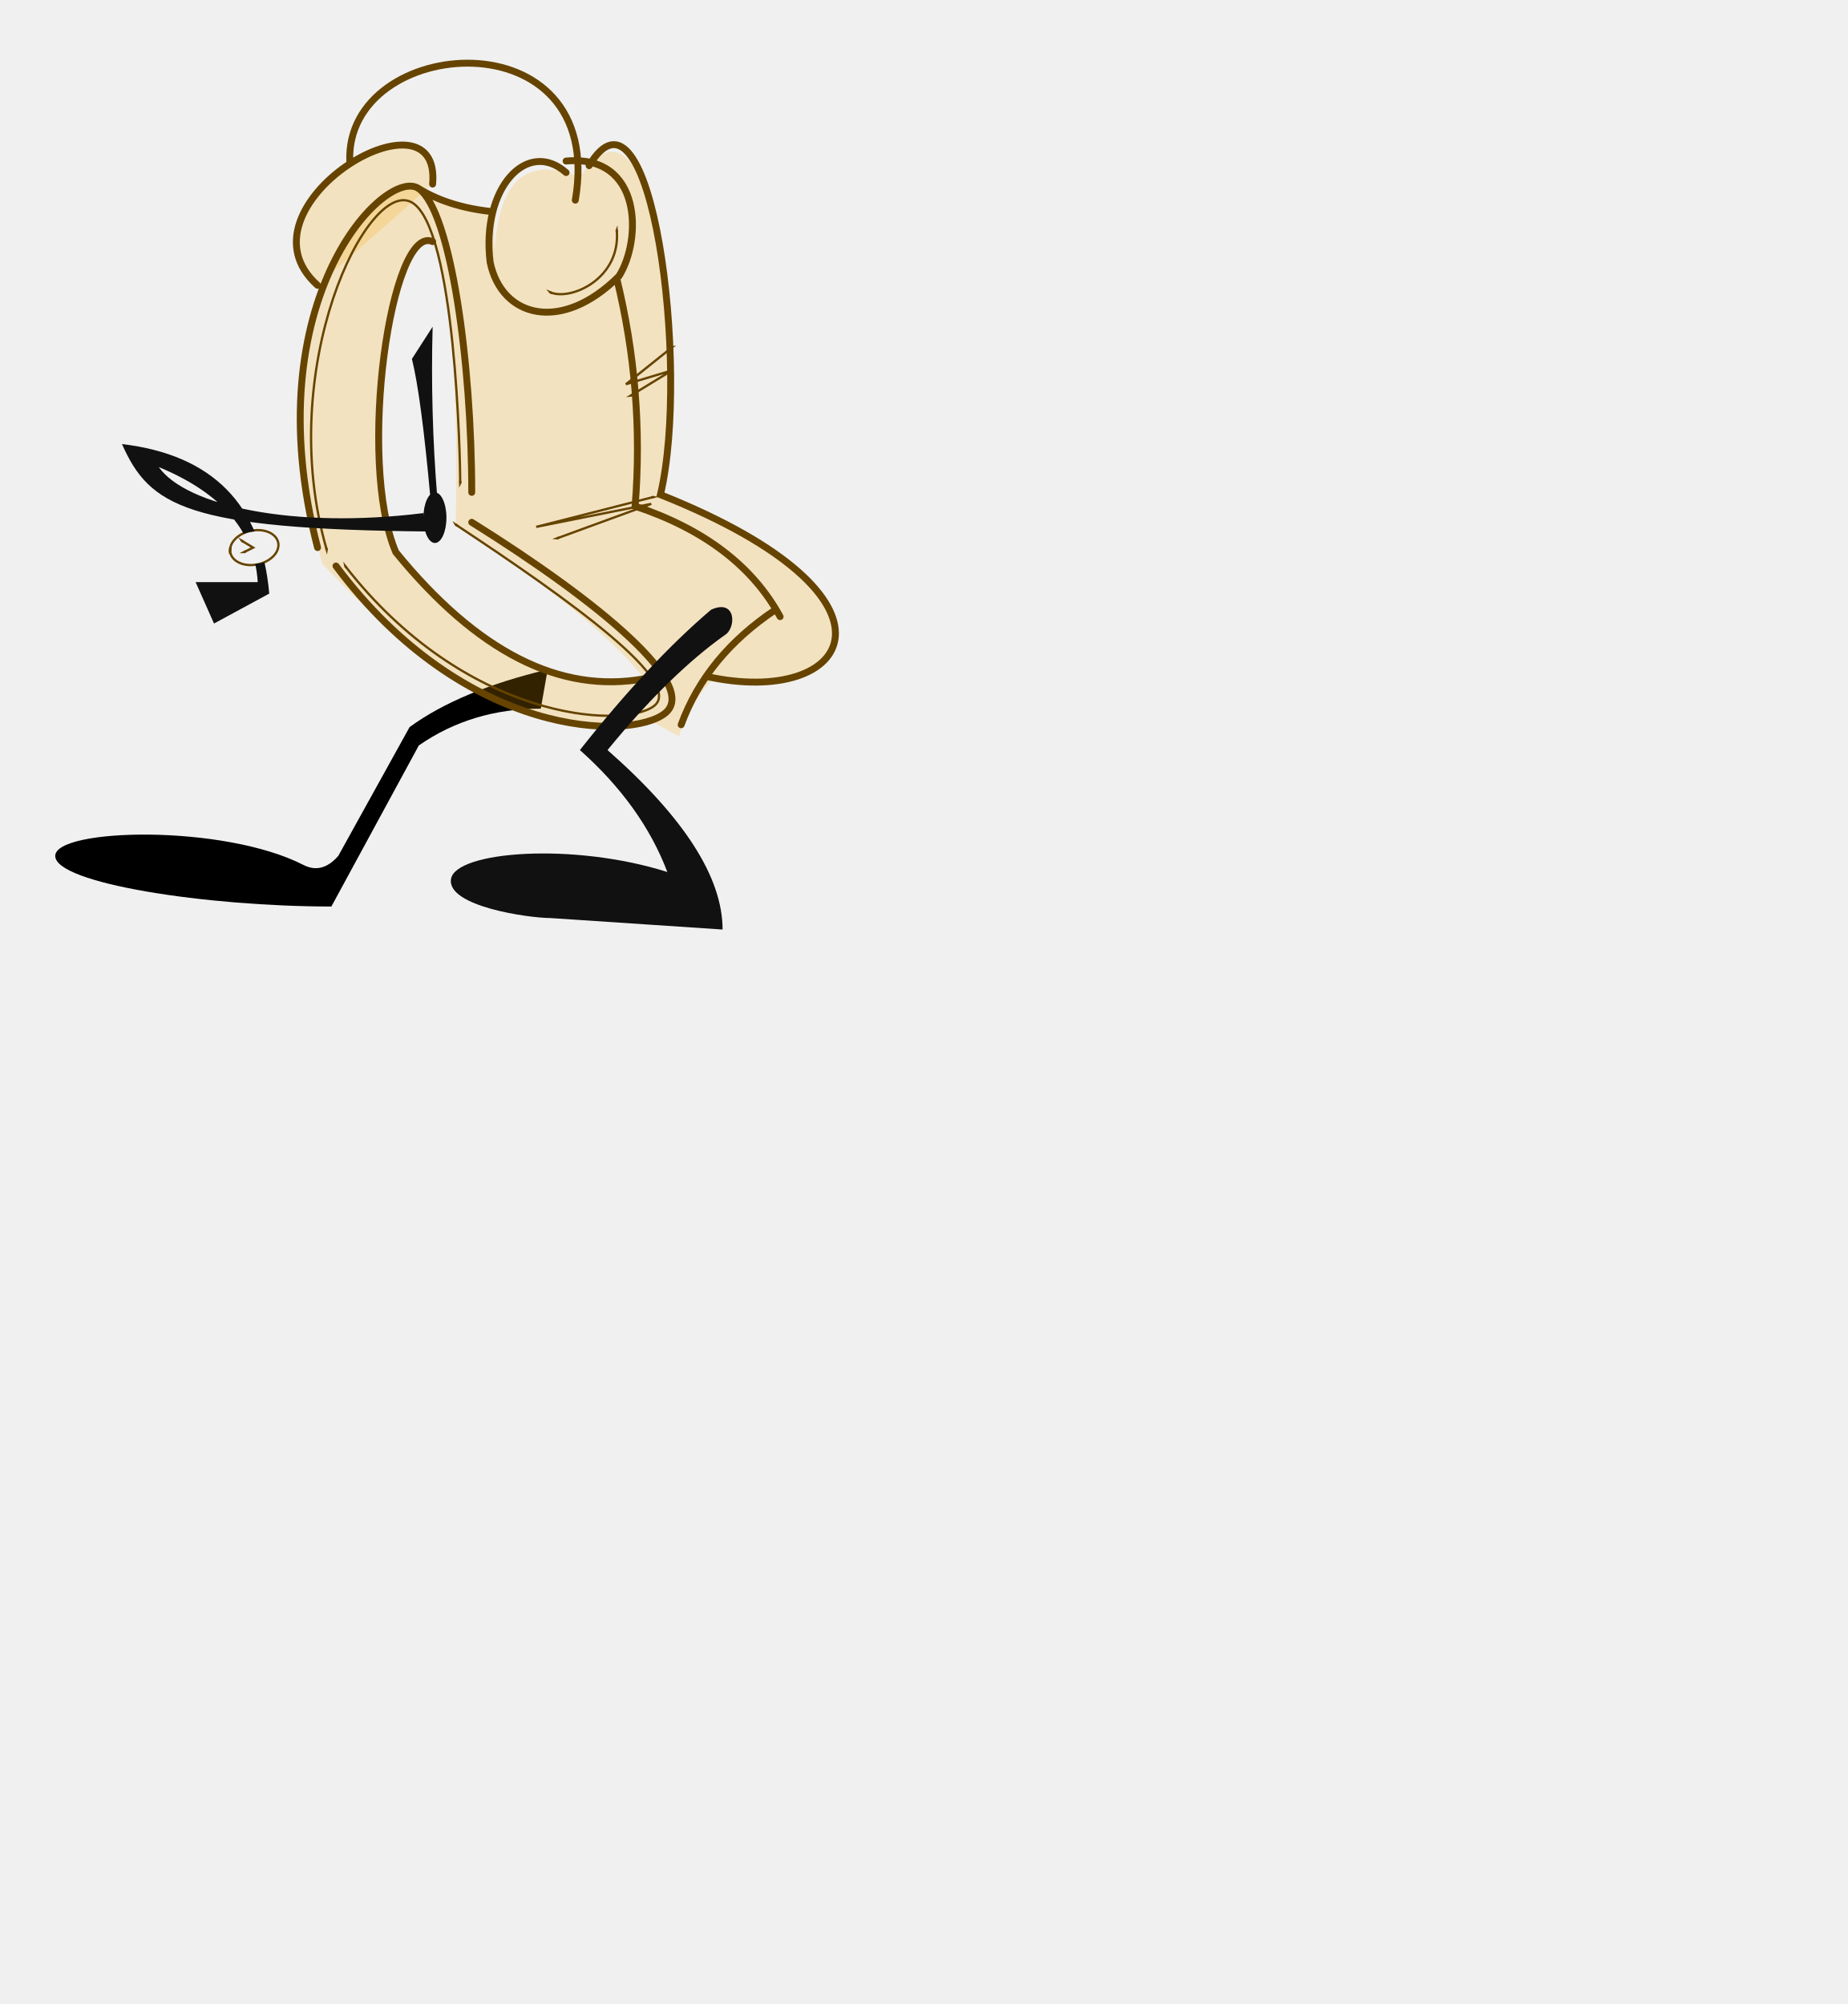
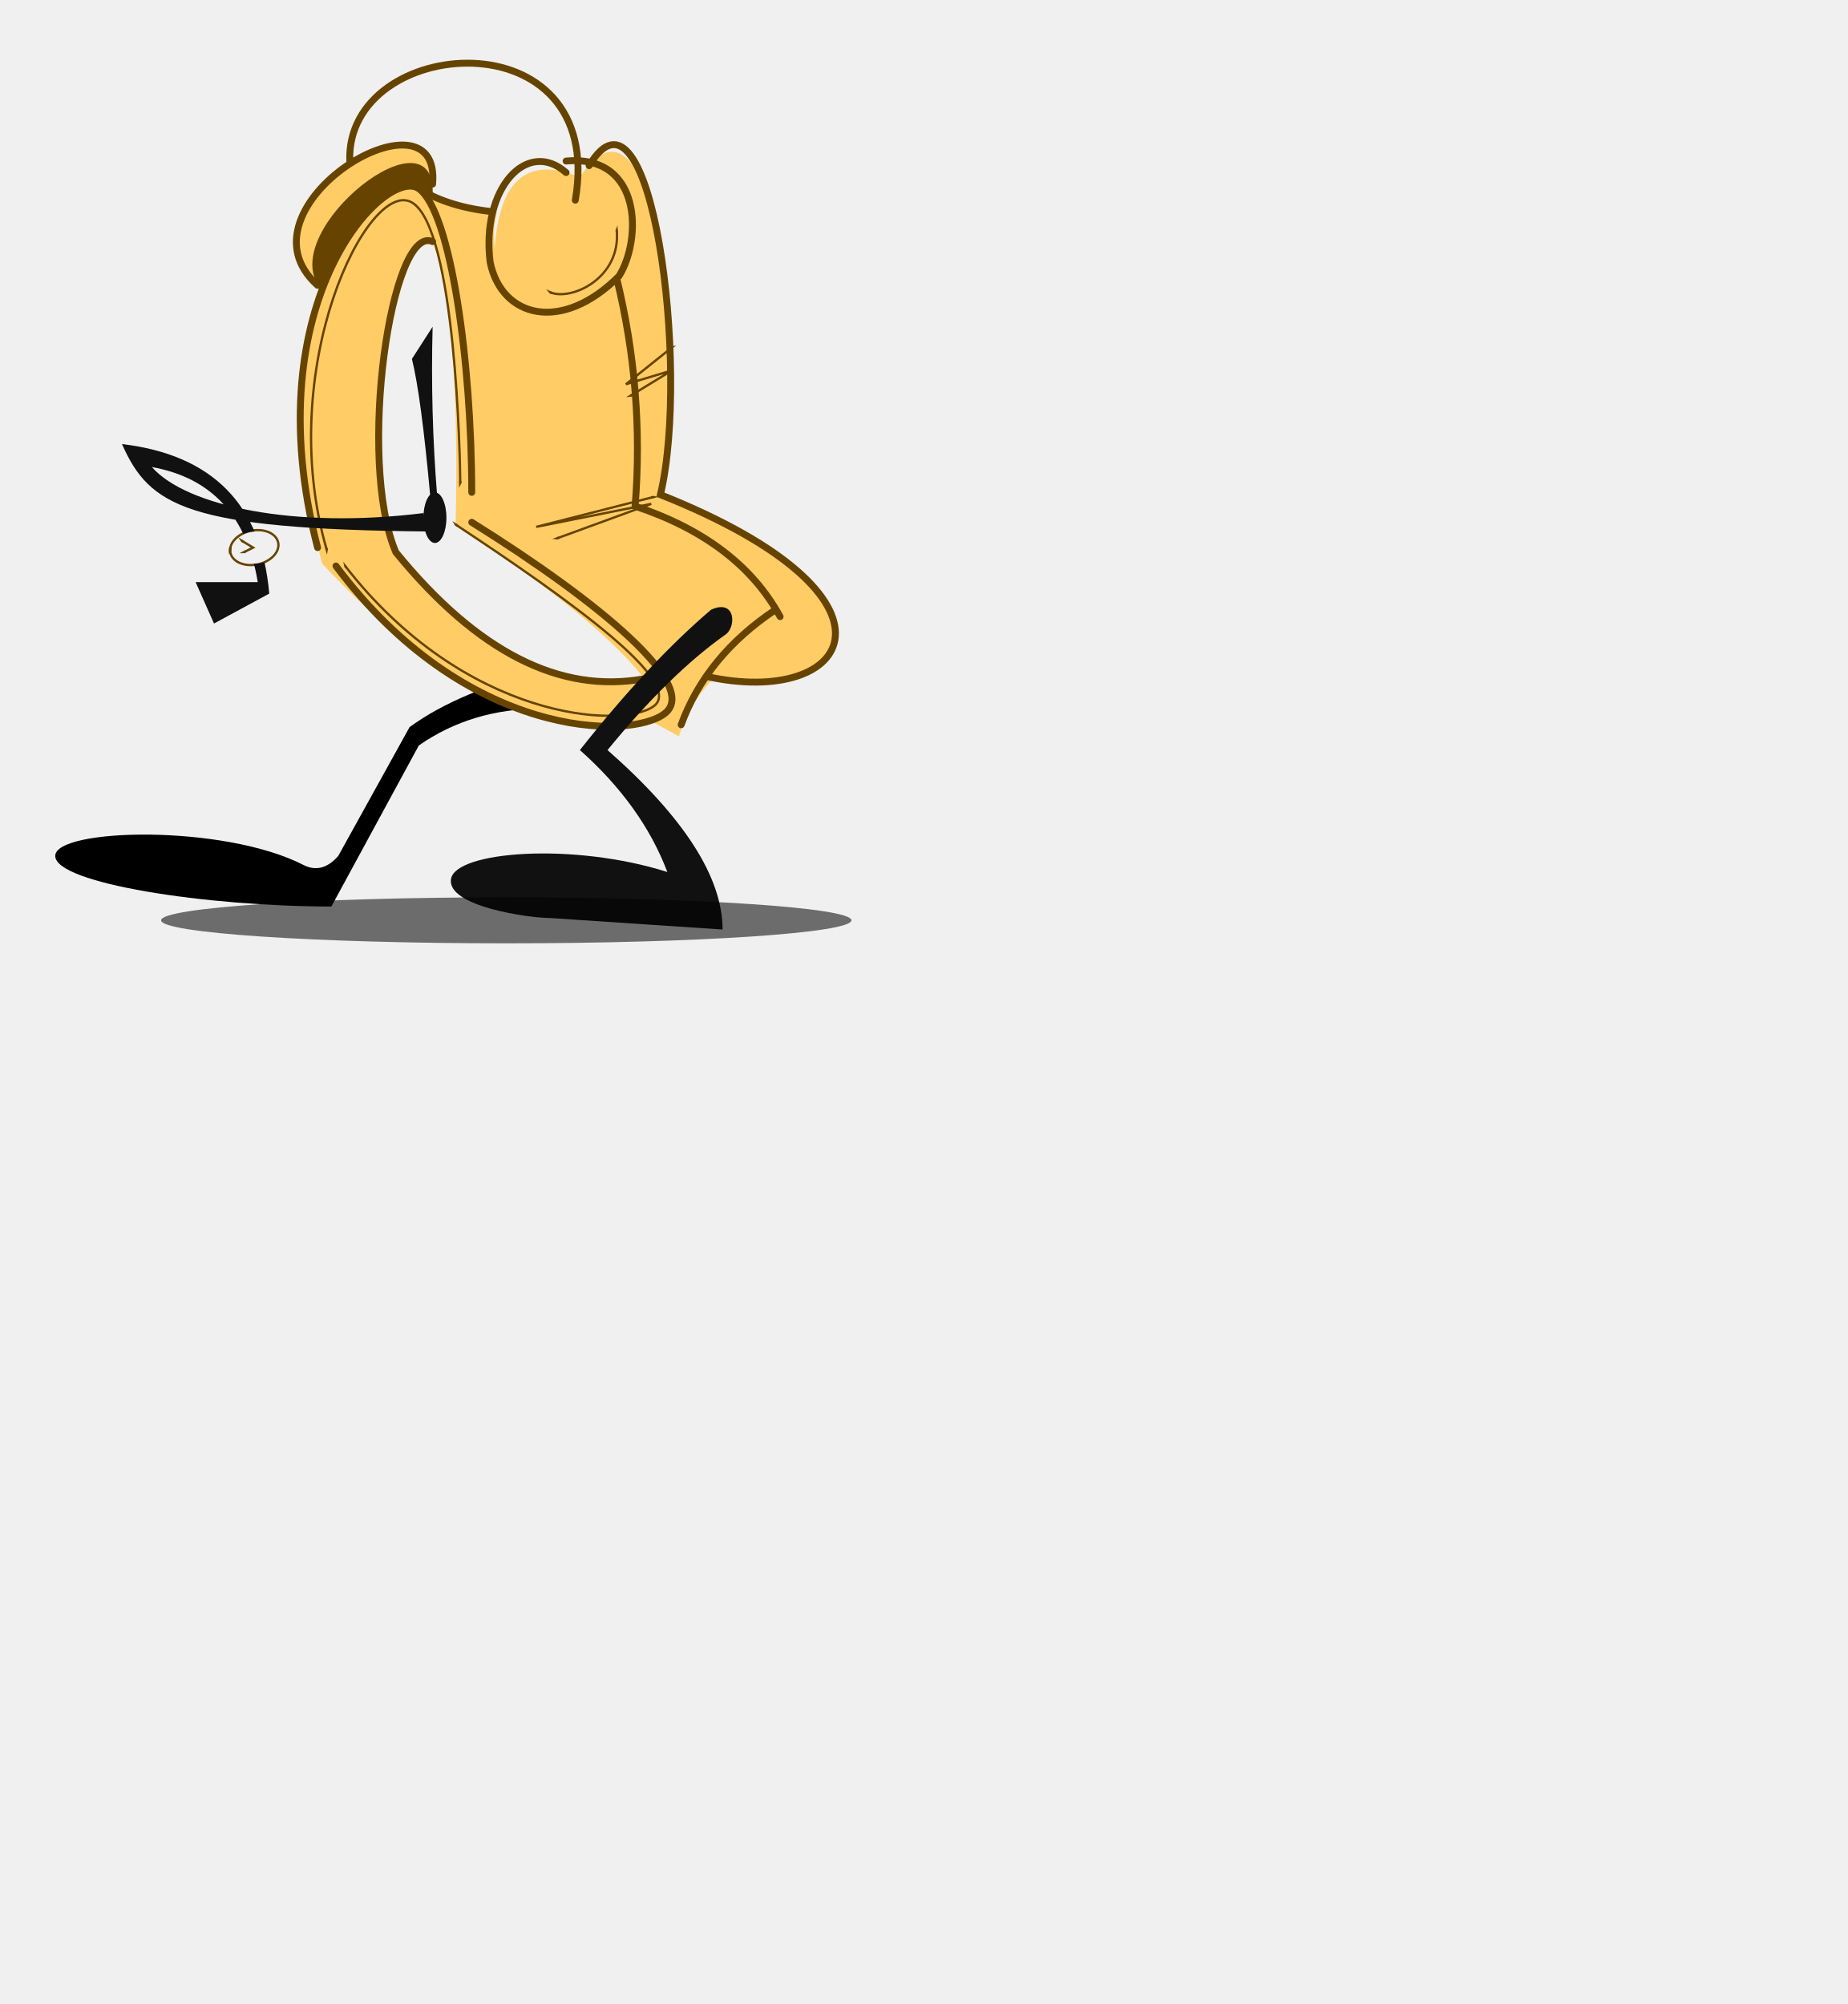
- <svg xmlns="http://www.w3.org/2000/svg" id="svg" style="     isolation:isolate;     overflow:hidden;   " viewBox="0 0 803 871" width="803" height="871">
-   <defs>
+ <svg xmlns="http://www.w3.org/2000/svg" id="svg" style="     isolation:isolate;     x-overflow:hidden;   " viewBox="0 0 803 871" width="803" height="871">
+   <defs id="marker-defs">
    <marker id="slant-cap" markerWidth="3" markerHeight="1" refX="1" refY="0.5" orient="auto-start-reverse" markerUnits="strokeWidth">
      <path d=" M 0 0 L 1 0 L 3 1 L 0 1 Z" fill="context-stroke" />
    </marker>
  </defs>
  <g id="ikon">
    <path id="back-leg" d="M 238 291 Q 200 300 178 316 L 147 372 Q 140 380 132 376 C 97 358 24 360 24 372 S 90 394 144 394 L 182 324 Q 205 308 235 308 Z " />
-     <g id="body-fills" fill-rule="evenodd" fill="hsla(40,100%,50%,0.2)">
+     <g id="body-fills" fill-rule="evenodd" fill="hsla(40,100%,70%,1)">
      <path id="body-fill" d="M 180 82 Q 195 90 216 92 Q 214 100 215 108 Q 218 63 252 77 C 285 27 300 160 287 215 C 400 260 370 308 310 295 Q 300 305 295 320 L 284 314 Q 220 330 140 245 C 110 130 170 70 180 82 Z M 188 105 Q 200 138 198 228 Q 260 269 280 295 Q 225 305 172 240 C 155 200 170 97 188 105 Z " />
      <path id="bell-fill" d="M 188 80 C 192 35 100 90 138 124 Z " />
-       <g id="test" fill="none" stroke="hsla(0, 100%, 80%, 0.4" stroke-width="22" />
+       <g id="test" fill="none" stroke="hsla(40, 100%, 20%, 0.2" stroke-width="22" />
    </g>
-     <path id="outline-strokes" d="     M 138 238     C 110 130 168 72 182 82     S 205 158 205 214      M 182 82      Q 195 90 214 92      M 256 72     C 283 27 300 160 287 215     C 400 260 370 308 307 294      M 268 121     Q 280 170 276 220     Q 321 235 339 268      M 337 265     Q 307 285 296 315      M 280 295     Q 225 305 172 240     C 155 200 170 97 188 105      M 146 246     C 202 321 274 322 289 310     S 261 262 205 227      M 246 75     C 229 60 209 82 213 114     C 218 138 244 145 269 120     C 279 104 279 67 246 70      M 188 80     C 192 35 100 90 138 124      M 250 87     C 264 6 150 15 152 70     " fill="none" stroke="hsla(40,100%,20%,1)" stroke-width="3" stroke-linecap="round" />
+     <path id="under-bell" fill="hsla(40,100%,20%,1)" d="     M 188 85     C 190 45 120 100 139 125     C 150 110 170 65 188 85     Z   " />
+     <path id="outline-strokes" fill="none" stroke="hsla(40,100%,20%,1)" stroke-width="3" stroke-linecap="round" d="     M 138 238     C 110 130 168 72 182 82     S 205 158 205 214      M 182 82      Q 195 90 214 92      M 256 72     C 283 27 300 160 287 215     C 400 260 370 308 307 294      M 268 121     Q 280 170 276 220     Q 321 235 339 268      M 337 265     Q 307 285 296 315      M 280 295     Q 225 305 172 240     C 155 200 170 97 188 105      M 146 246     C 202 321 274 322 289 310     S 261 262 205 227      M 246 75     C 229 60 209 82 213 114     C 218 138 244 145 269 120     C 279 104 279 67 246 70      M 188 80     C 192 35 100 90 138 124      M 250 87     C 264 6 150 15 152 70     " />
    <g id="thin-lines" fill="none" stroke="hsla(40,100%,20%,1)" stroke-width="1" stroke-miterlimit="3" marker-start="url(#slant-cap)" marker-end="url(#slant-cap)">
      <path d="M 142 239 C 119 160 160 77 179 88 S 200 200  200 210 " />
      <path d="M 150 246 C 202 313 270 317 284 307 S 248 261 198 228 " />
      <path d="M 284 216 L 233 229 L 283 219 L 242 234" />
      <path d="M 239 127 C 248 131 270 121 268 100" />
      <path d="M 292 151 L 272 167 L 292 161 L 274 172" />
      <path d="M 100 239 A 10 7 -12 0 1 121 237 A 10 7 -12 0 1 100 239" />
      <path d="M 105 235 L 110 238 L 106 240 " />
    </g>
    <defs id="arm-defs">
      <mask id="watch-mask">
        <rect width="100%" height="100%" fill="#fff" />
        <ellipse cx="111" cy="238" rx="10" ry="7" fill="#000" />
      </mask>
    </defs>
    <g id="arms" fill="#111">
      <ellipse cx="189" cy="225" rx="5" ry="11" />
      <path d="M 187 216 Q 183 172 179 156 L 188 142 Q 187 179 190 216 Z " />
-       <path mask="url(#watch-mask)" d="M 184 223 C 128 230 81 220 69 203 Q 110 220 112 253 L 85 253 L 93 271 L 117 258 Q 112 200 53 193 C 65 220 81 230 186 231 Z " />
+       <path mask="url(#watch-mask)" d="M 184 223 C 128 230 81 220 66 203 Q 105 210 112 253 L 85 253 L 93 271 L 117 258 Q 112 200 53 193 C 65 220 81 230 186 231 Z " />
    </g>
    <g id="front-leg" fill="#111">
      <path d="M 309 265 Q 282 288 252 326 Q 279 350 290 379 C 249 366 198 370 196 382 S 230 399 239 399 L 314 404 Q 314 370 264 326 Q 291 293 315 276 C 320 273 320 260 309 265 Z " />
+       <ellipse rx="150" ry="10" cx="220" cy="400" fill="rgba(0,0,0,0.55)" />
    </g>
  </g>
</svg>
